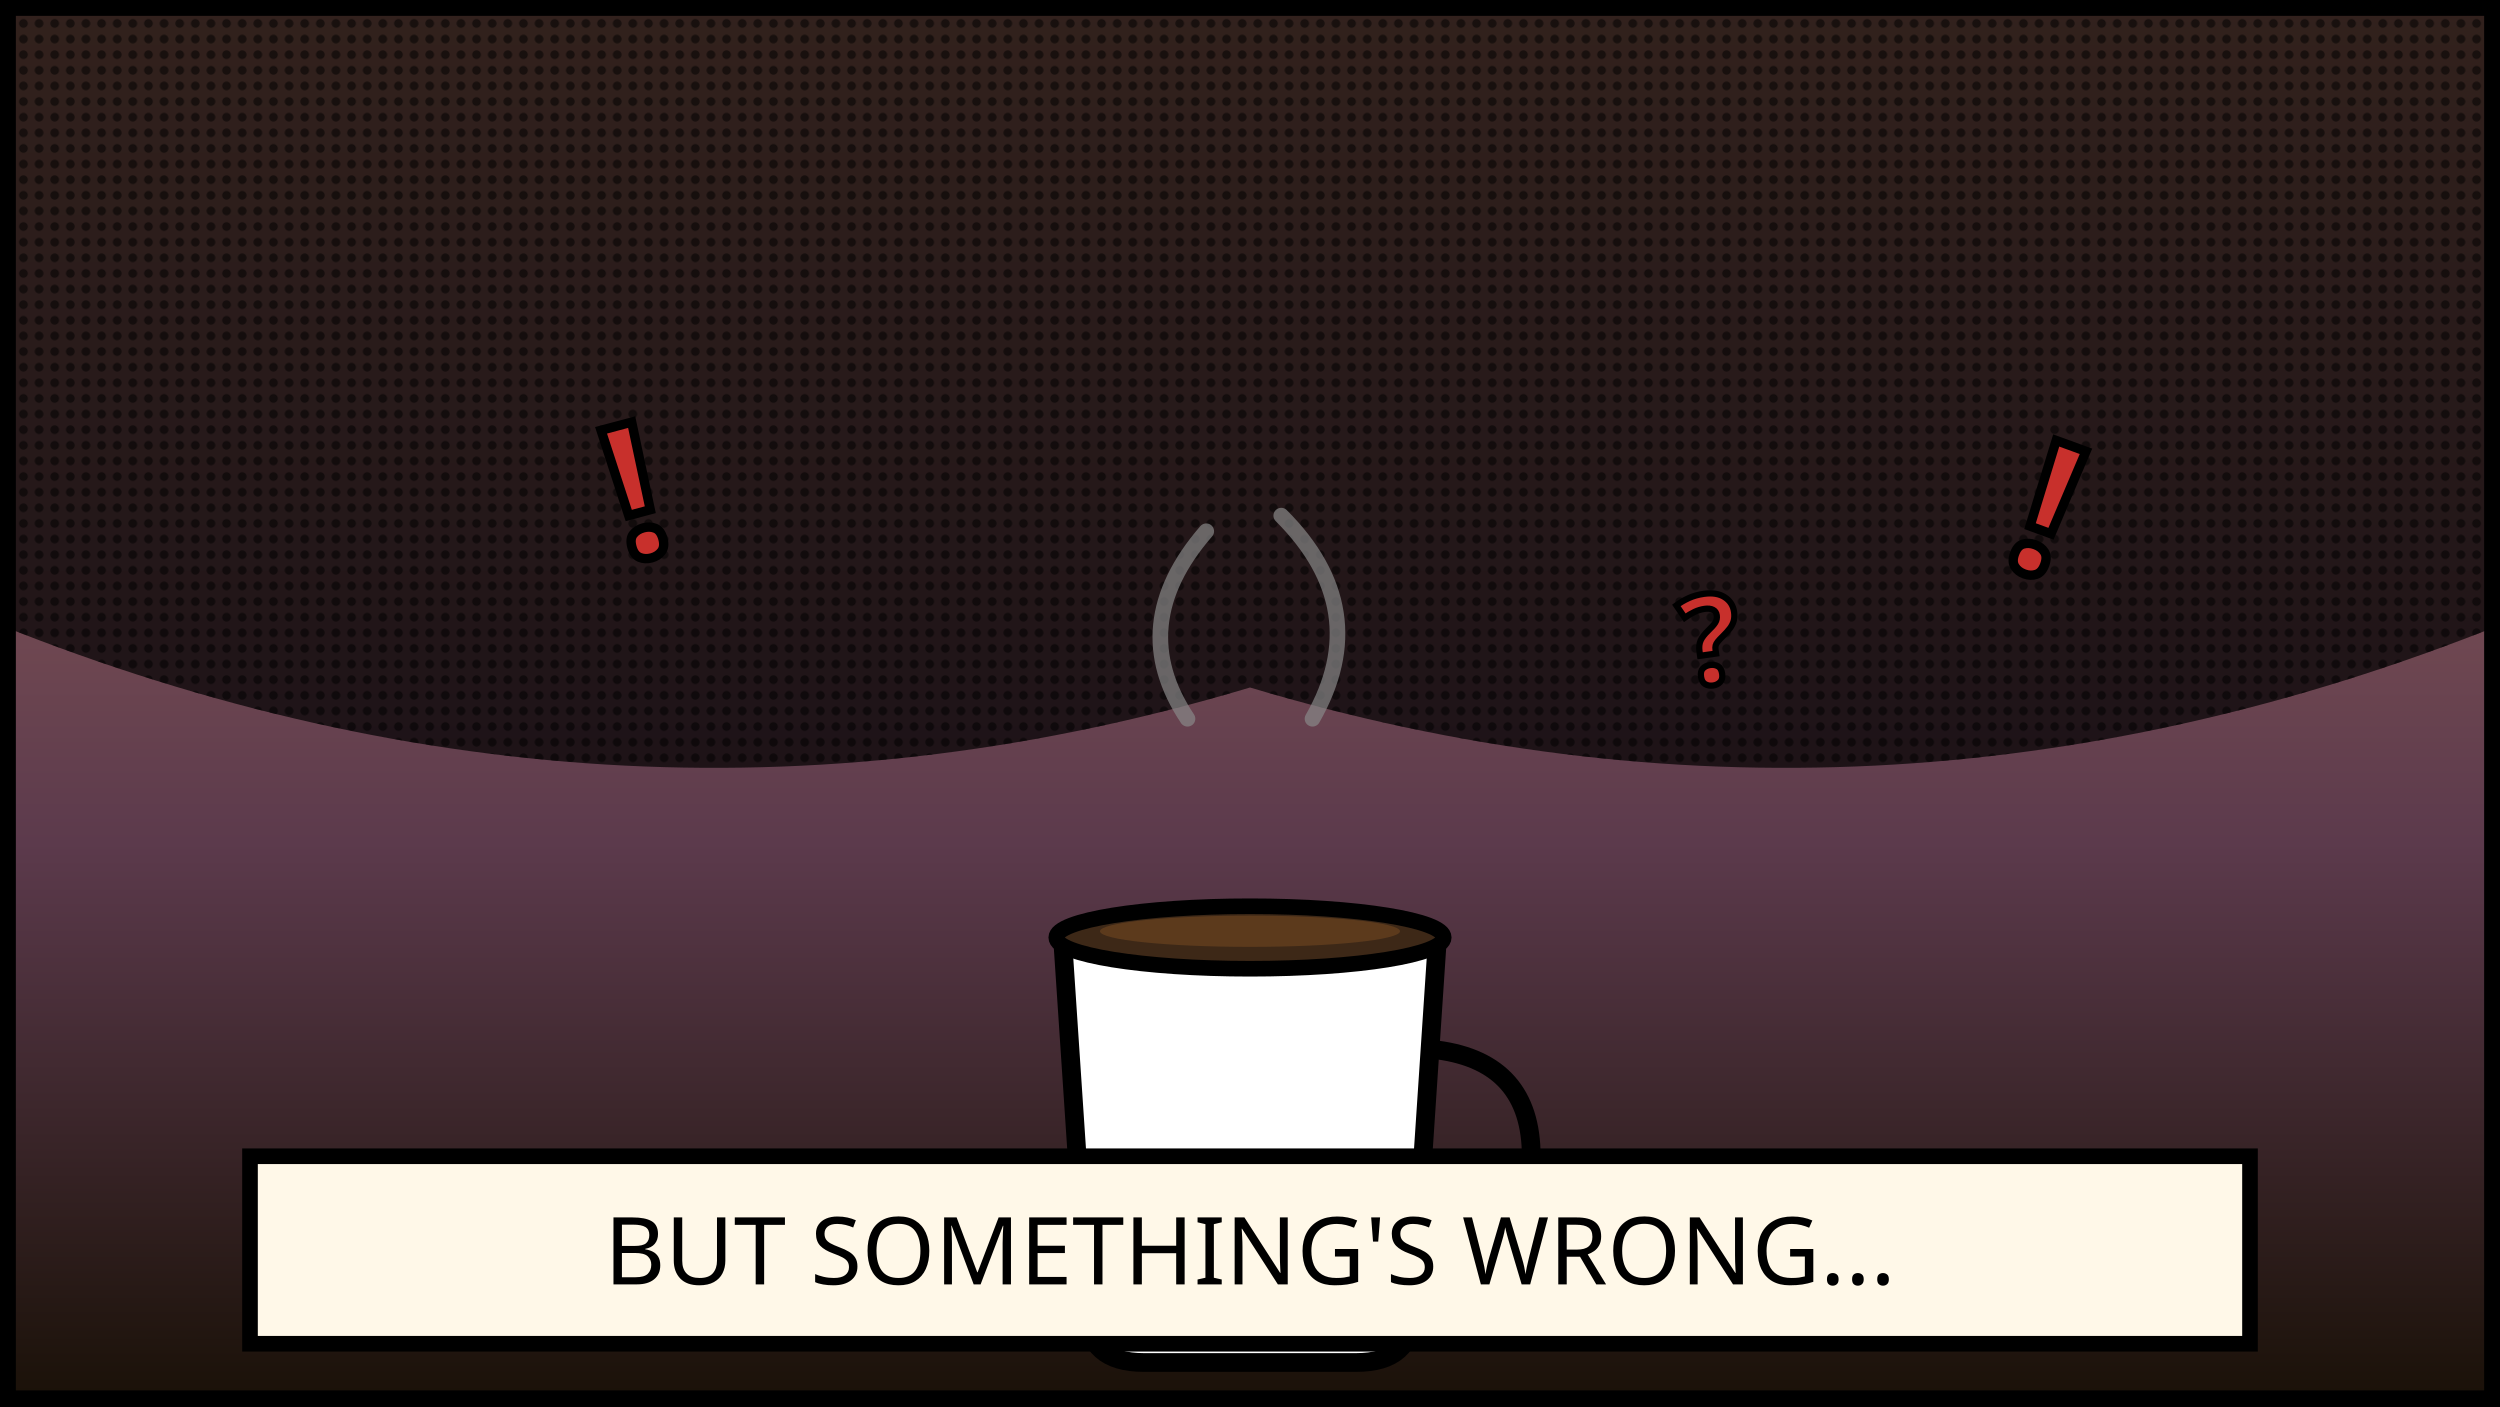
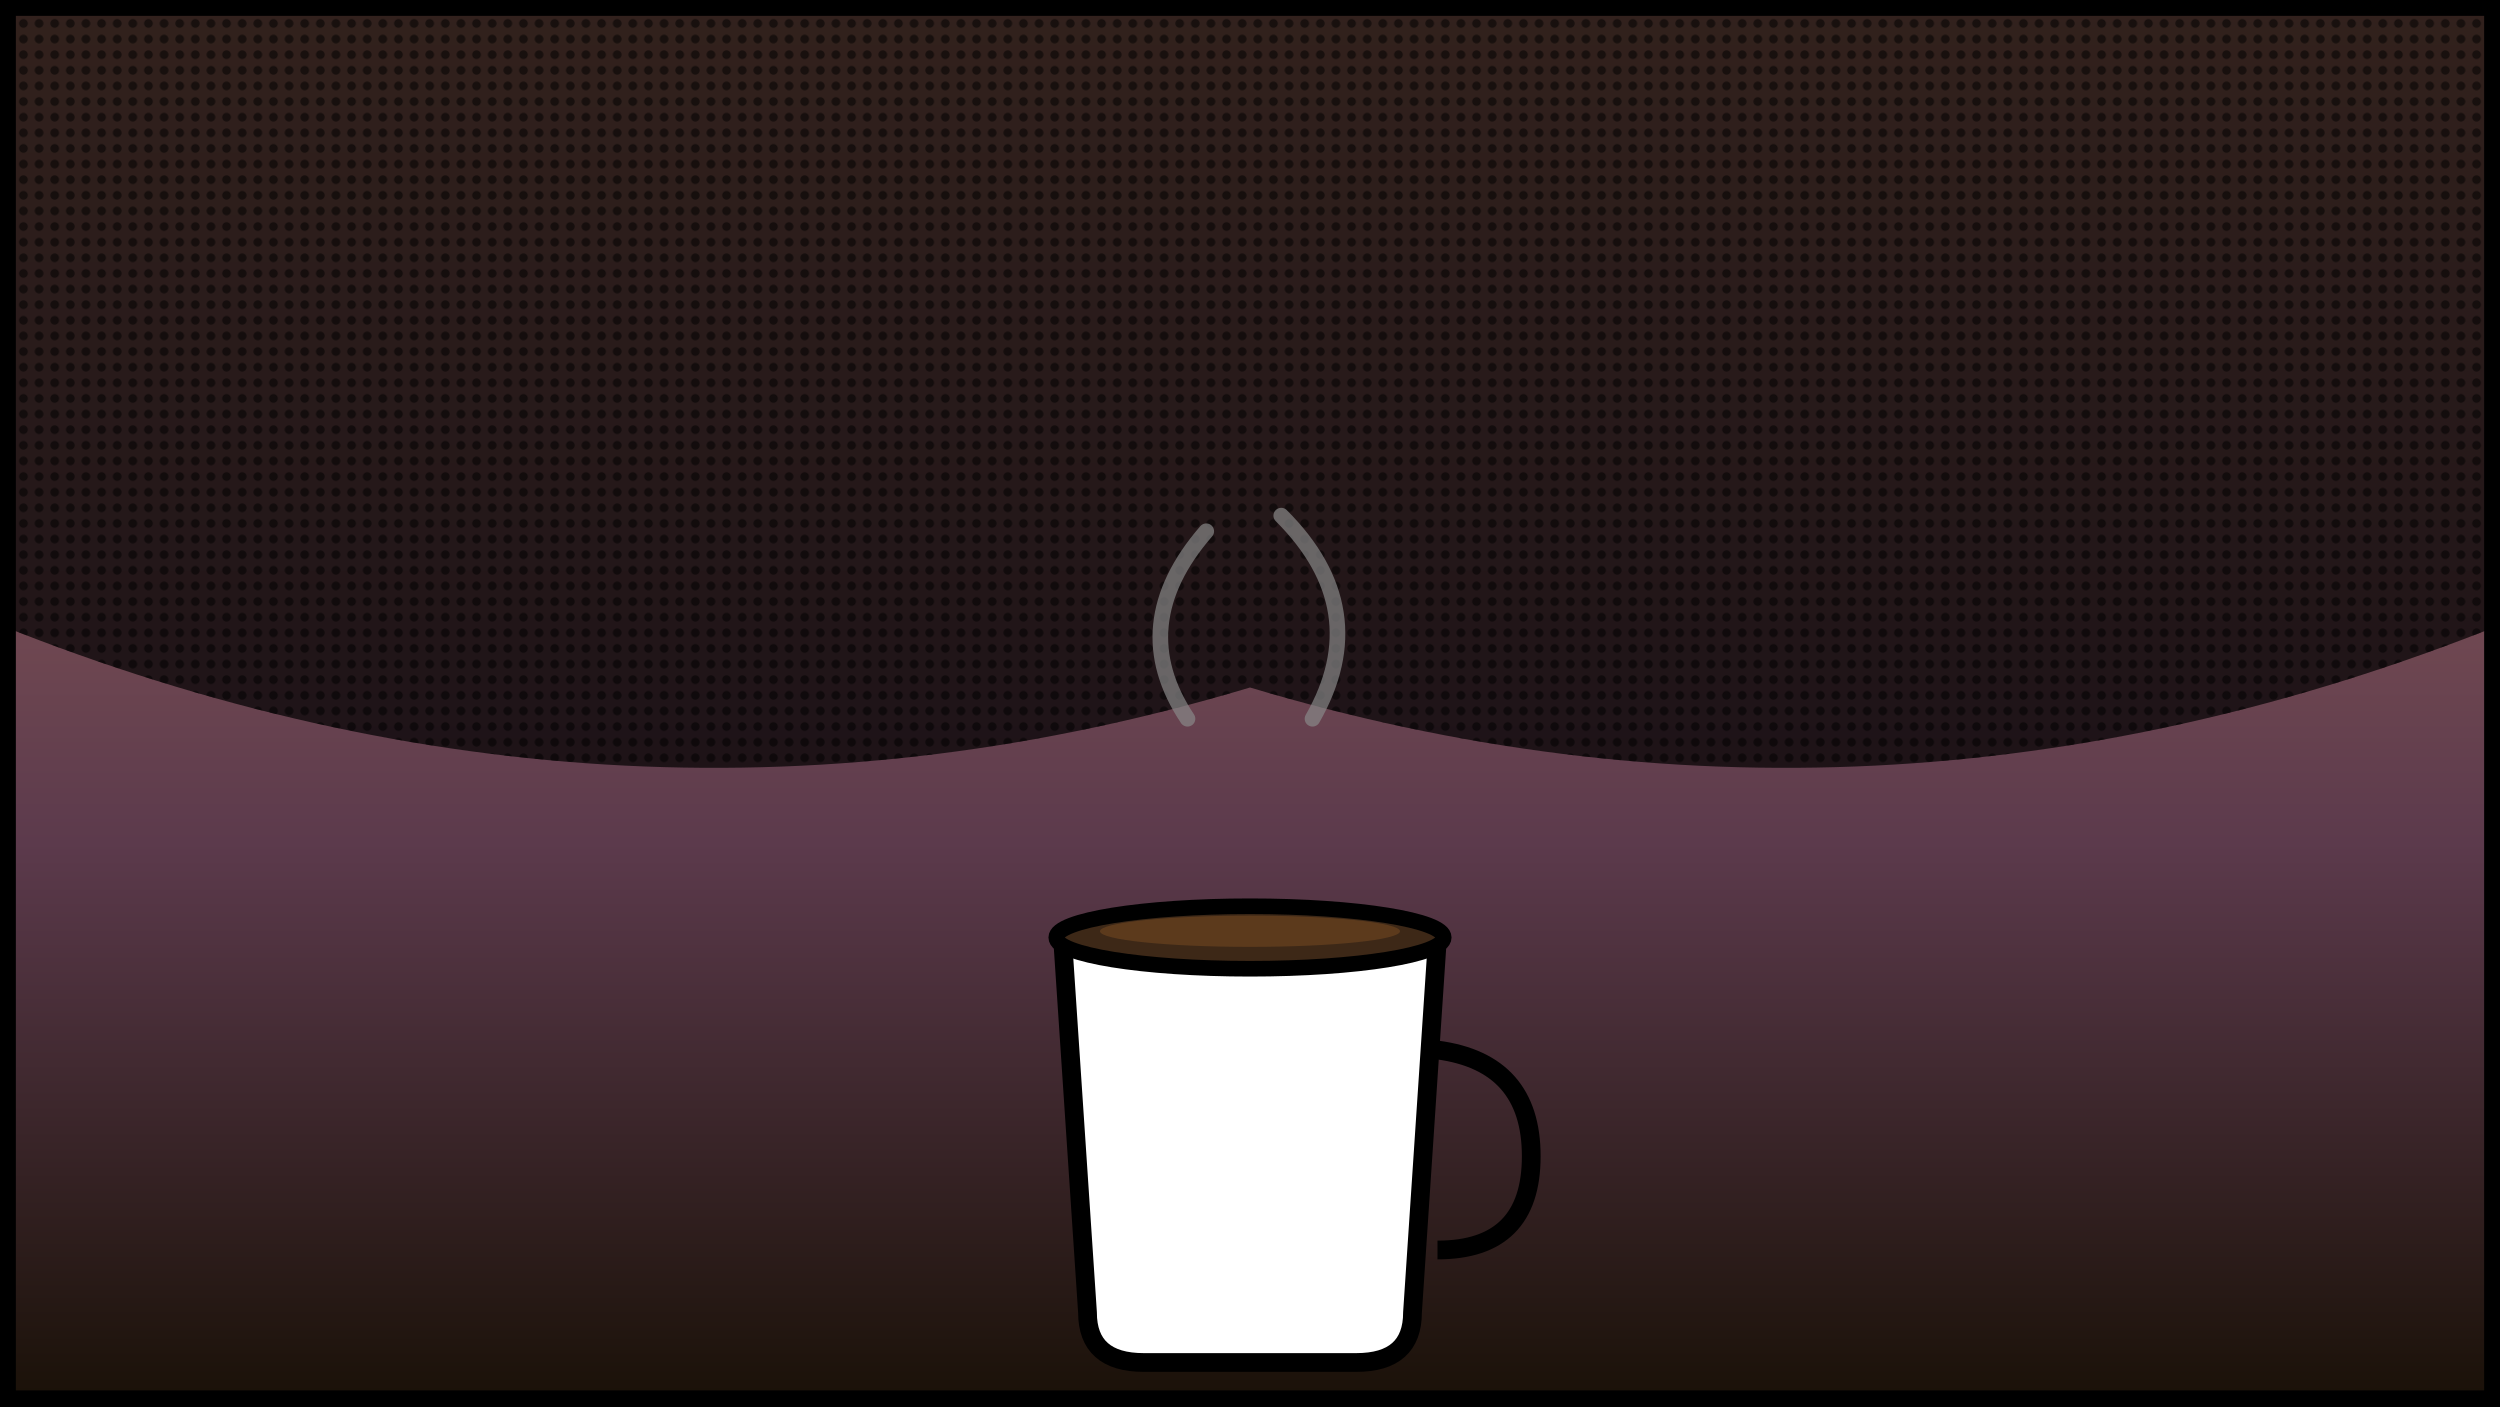
<svg xmlns="http://www.w3.org/2000/svg" viewBox="0 0 800 450" width="800" height="450">
  <defs>
    <linearGradient id="dread" x1="0" y1="0" x2="0" y2="1">
      <stop offset="0" stop-color="#a87060" />
      <stop offset="0.6" stop-color="#5c3a4c" />
      <stop offset="1" stop-color="#1a1108" />
    </linearGradient>
    <pattern id="ht-c2" x="0" y="0" width="5" height="5" patternUnits="userSpaceOnUse">
      <circle cx="2.5" cy="2.5" r="1.4" fill="#000" opacity="0.5" />
    </pattern>
  </defs>
  <rect width="800" height="450" fill="url(#dread)" stroke="#000" stroke-width="10" />
  <path d="M 0 0 L 800 0 L 800 200 Q 600 280 400 220 Q 200 280 0 200 Z" fill="#000" opacity="0.7" />
  <path d="M 0 0 L 800 0 L 800 200 Q 600 280 400 220 Q 200 280 0 200 Z" fill="url(#ht-c2)" />
  <g transform="translate(310 240)">
    <path d="M 30 60 L 38 180 Q 38 196 56 196 L 124 196 Q 142 196 142 180 L 150 60 Z" fill="#fff" stroke="#000" stroke-width="6" />
    <ellipse cx="90" cy="60" rx="62" ry="10" fill="#3d2817" stroke="#000" stroke-width="5" />
    <ellipse cx="90" cy="58" rx="48" ry="5" fill="#5c3a1c" />
    <path d="M 150 96 Q 180 100 180 130 Q 180 160 150 160" fill="none" stroke="#000" stroke-width="6" />
  </g>
  <path d="M 380 230 Q 360 200 386 170" stroke="#888" stroke-width="5" fill="none" stroke-linecap="round" opacity="0.7" />
  <path d="M 420 230 Q 440 195 410 165" stroke="#888" stroke-width="5" fill="none" stroke-linecap="round" opacity="0.7" />
-   <text x="200" y="180" font-family="Impact, sans-serif" font-size="60" font-weight="900" fill="#c8302c" stroke="#000" stroke-width="3" transform="rotate(-15 200 180)">!</text>
-   <text x="640" y="180" font-family="Impact, sans-serif" font-size="60" font-weight="900" fill="#c8302c" stroke="#000" stroke-width="3" transform="rotate(20 640 180)">!</text>
-   <text x="540" y="220" font-family="Impact, sans-serif" font-size="40" font-weight="900" fill="#c8302c" stroke="#000" stroke-width="2" transform="rotate(-8 540 220)">?</text>
-   <rect x="80" y="370" width="640" height="60" fill="#fff8e8" stroke="#000" stroke-width="5" />
-   <text x="400" y="411" text-anchor="middle" font-family="Impact, Arial Black, sans-serif" font-size="30" fill="#000">BUT SOMETHING'S WRONG...</text>
  <rect x="2" y="2" width="796" height="446" fill="none" stroke="#000" stroke-width="6" />
</svg>
